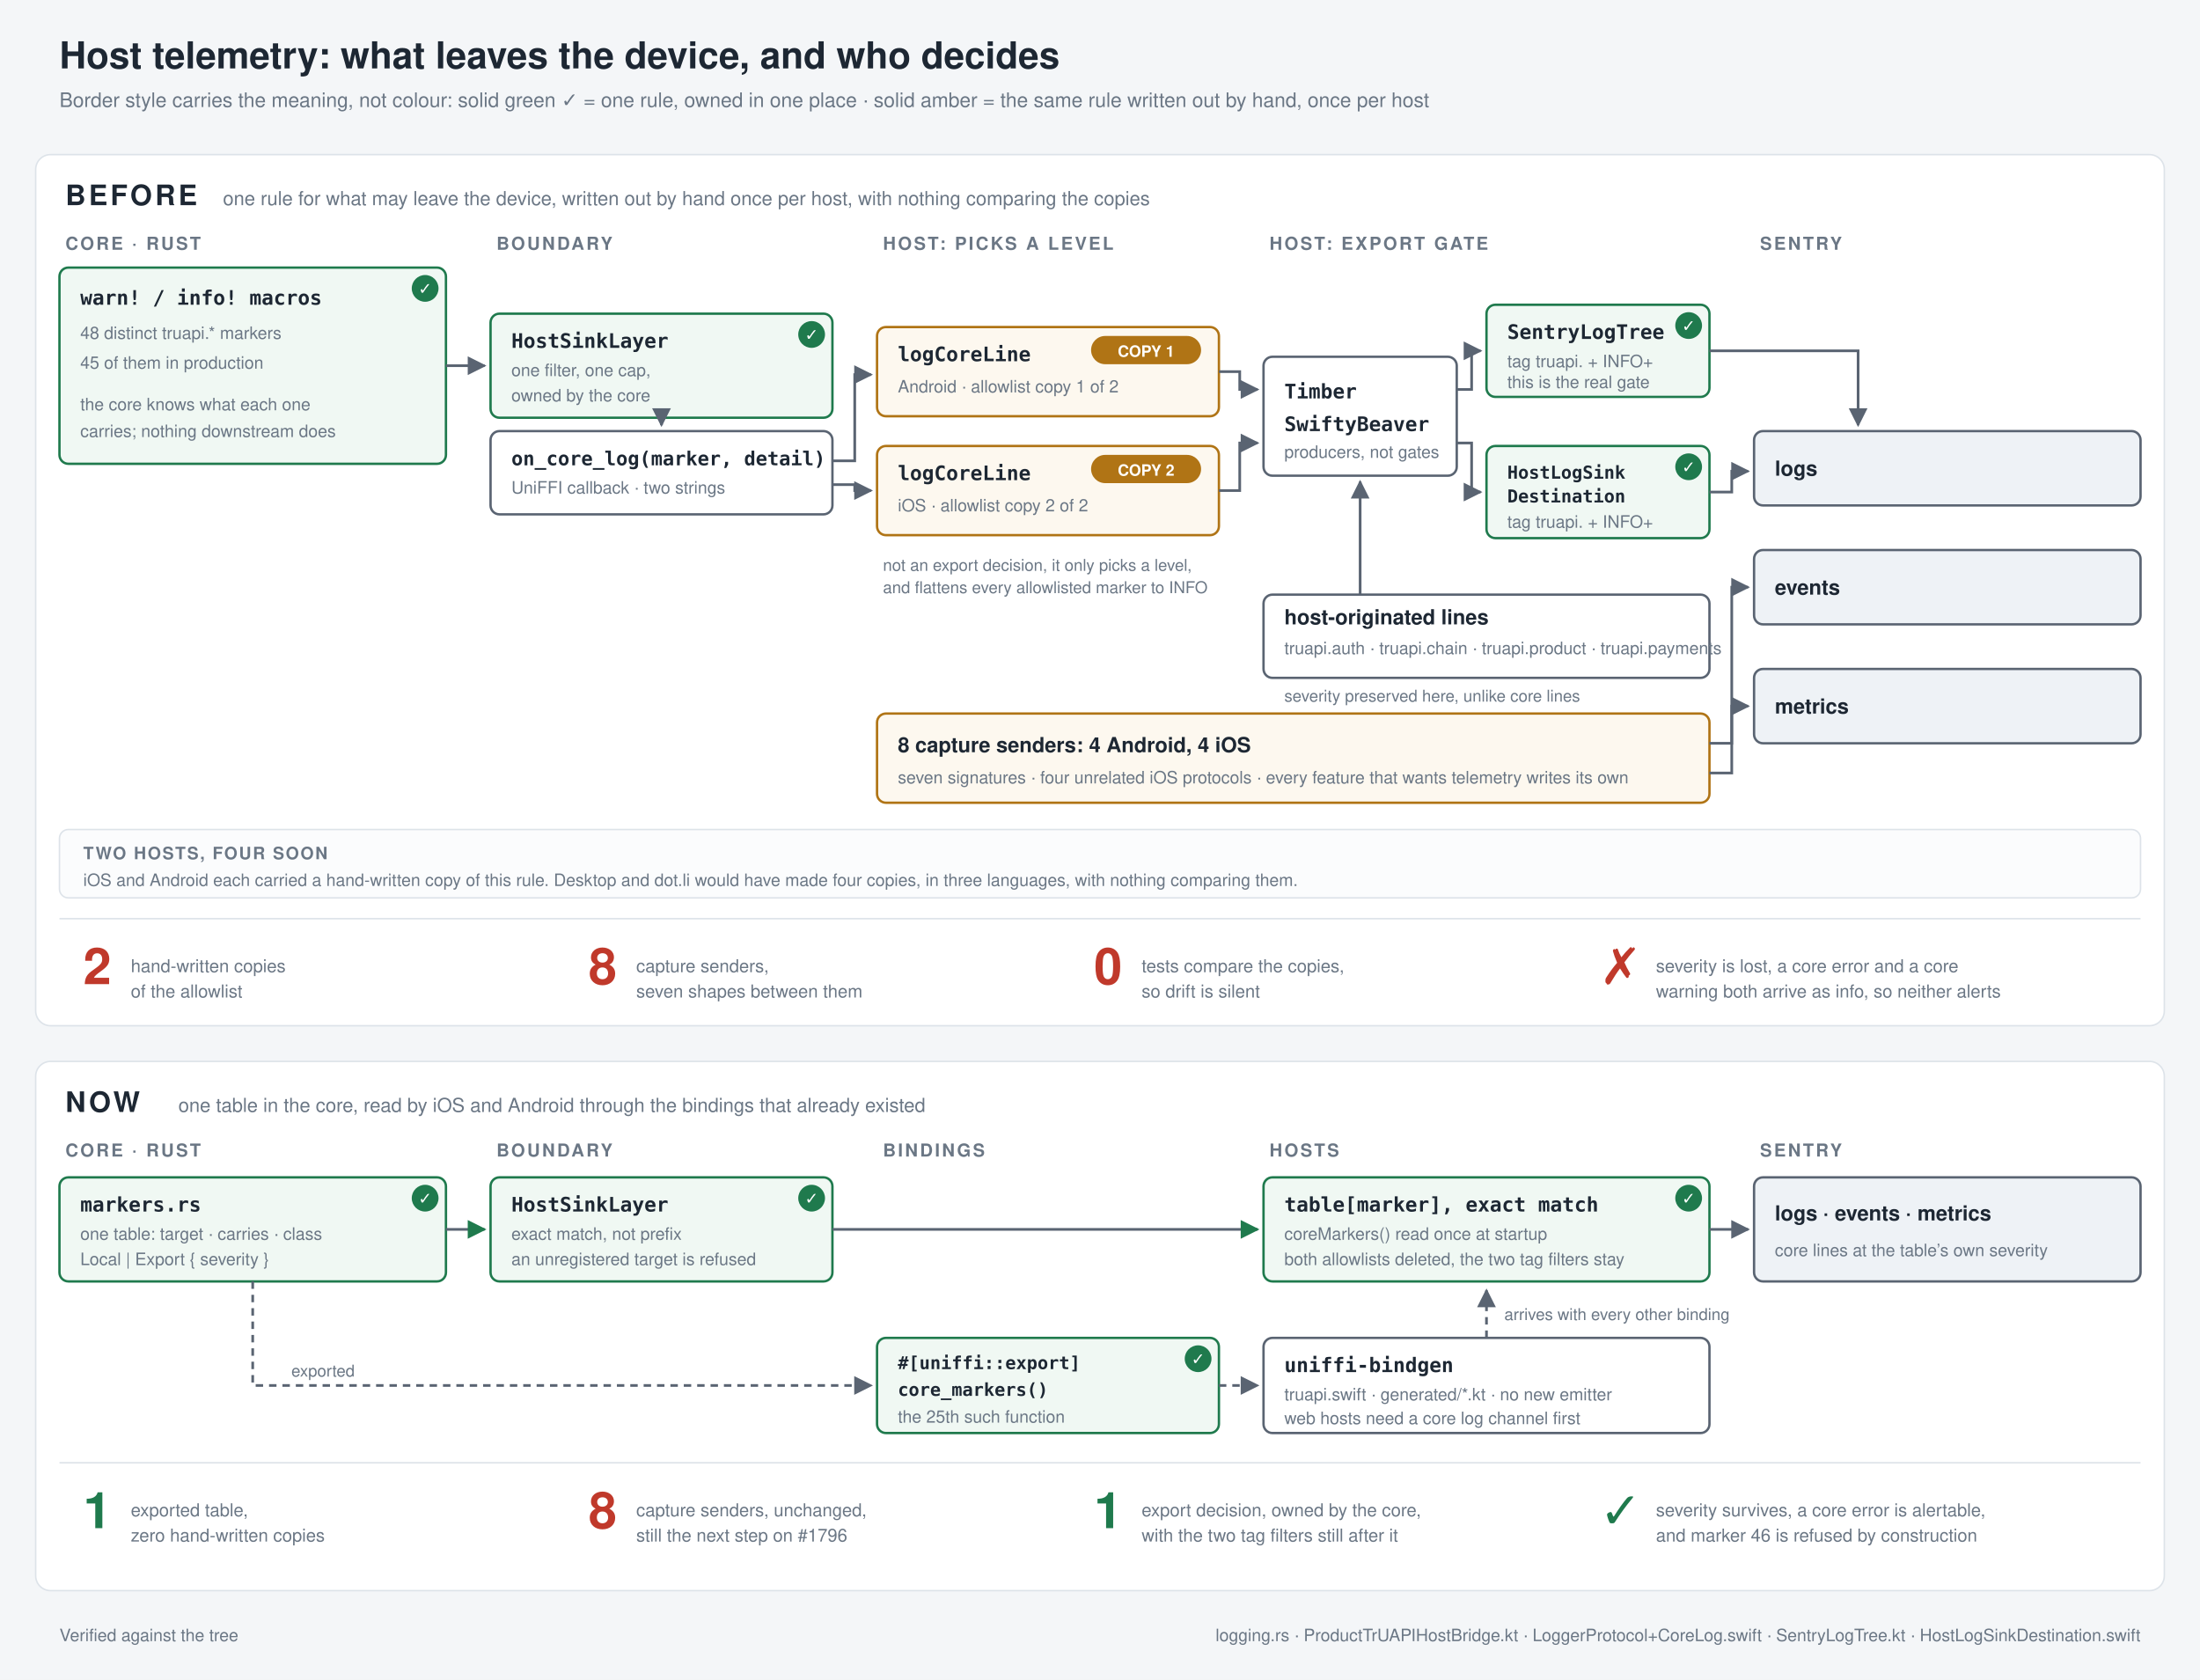
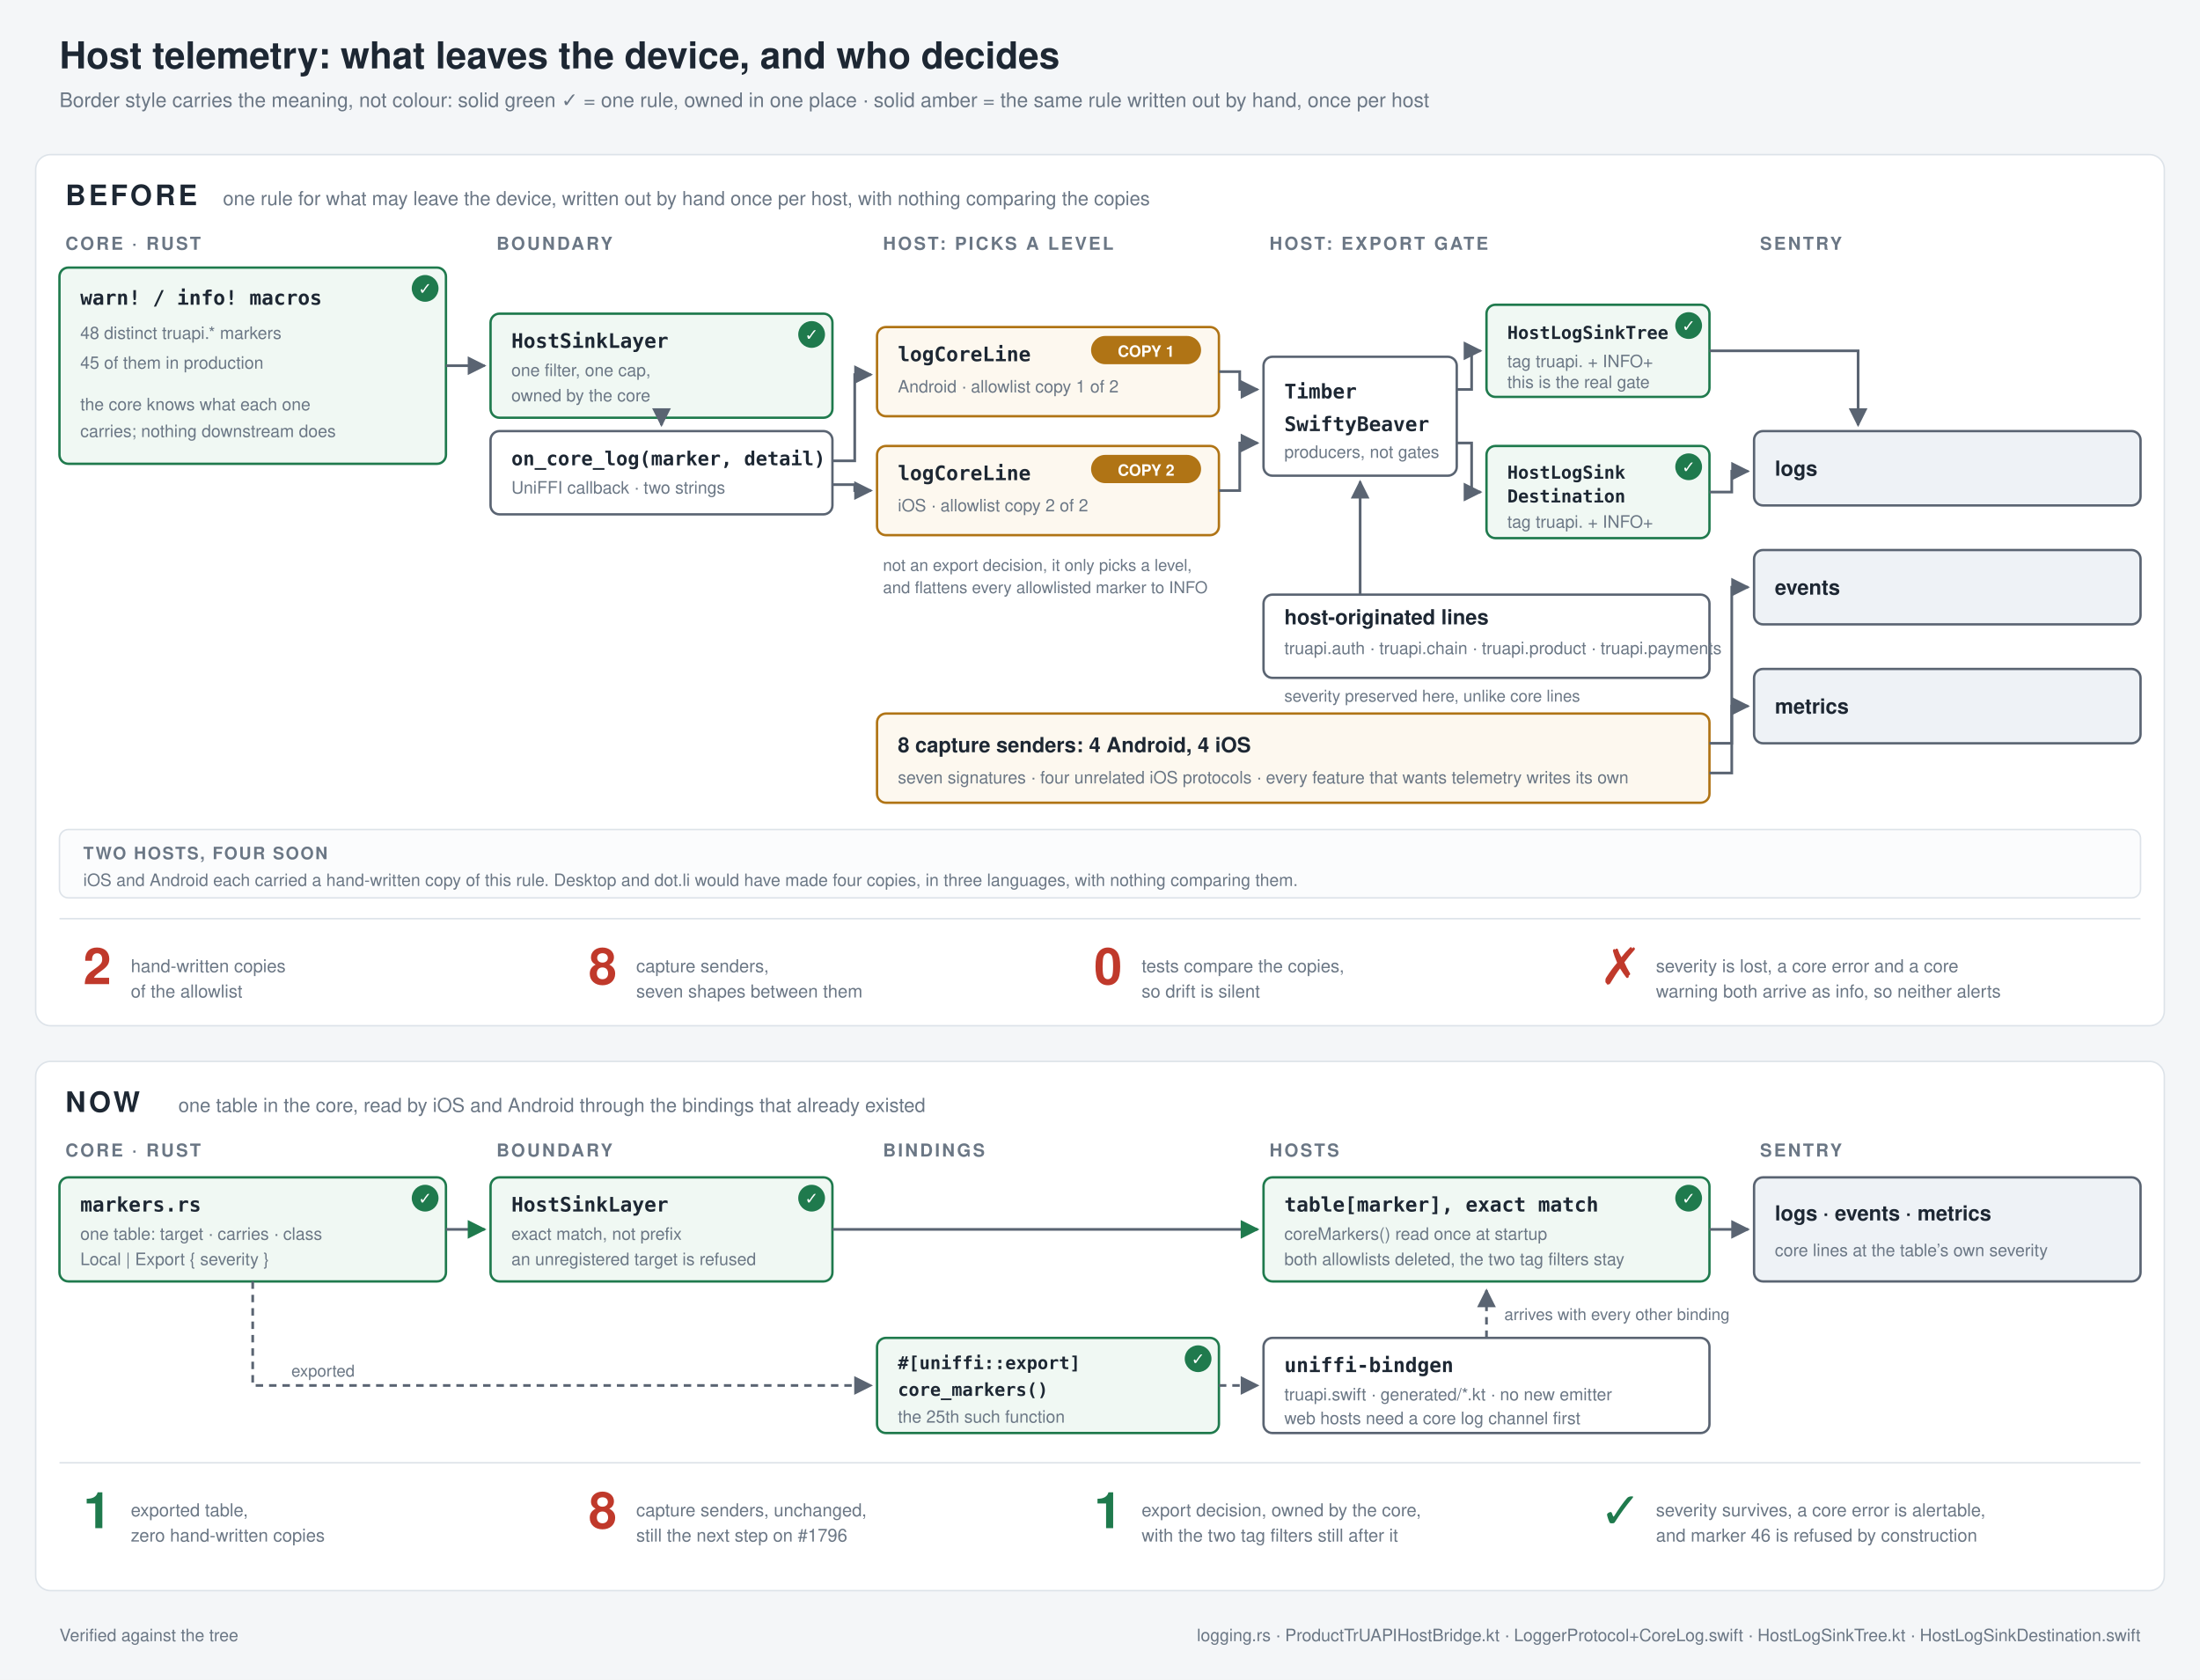
<svg xmlns="http://www.w3.org/2000/svg" viewBox="0 0 1480 1130" width="1480" height="1130" font-family="Helvetica Neue, Helvetica, Arial, sans-serif">
  <defs>
    <marker id="aGrey" viewBox="0 0 10 10" refX="9" refY="5" markerWidth="7" markerHeight="7" orient="auto-start-reverse">
      <path d="M0,0 L10,5 L0,10 z" fill="#5a6472" />
    </marker>
    <marker id="aRed" viewBox="0 0 10 10" refX="9" refY="5" markerWidth="7" markerHeight="7" orient="auto-start-reverse">
      <path d="M0,0 L10,5 L0,10 z" fill="#c0392b" />
    </marker>
    <marker id="aGreen" viewBox="0 0 10 10" refX="9" refY="5" markerWidth="7" markerHeight="7" orient="auto-start-reverse">
      <path d="M0,0 L10,5 L0,10 z" fill="#1f7a4d" />
    </marker>
    <style>
      .t     { fill:#1d2733; font-size:14px; }
      .tb    { fill:#1d2733; font-size:14px; font-weight:600; }
      .mono  { font-family:"SF Mono", Menlo, Consolas, monospace; fill:#1d2733; font-size:13px; }
      .monob { font-family:"SF Mono", Menlo, Consolas, monospace; fill:#1d2733; font-size:13.5px; font-weight:600; }
      .sub   { fill:#6b7785; font-size:11.5px; }
      .lane  { fill:#6b7785; font-size:12px; font-weight:700; letter-spacing:1.4px; }
      .ptitle{ fill:#1d2733; font-size:19px; font-weight:700; letter-spacing:2px; }
      .numl  { fill:#6b7785; font-size:12px; }
      .numg  { fill:#1f7a4d; font-size:34px; font-weight:700; }
      .numr  { fill:#c0392b; font-size:34px; font-weight:700; }
      .flow  { fill:none; stroke:#5a6472; stroke-width:1.8; }
      .build { fill:none; stroke:#5a6472; stroke-width:1.8; stroke-dasharray:5 4; }
      .elab  { fill:#6b7785; font-size:11px; }
    </style>
  </defs>
  <rect width="1480" height="1130" fill="#f4f6f8" />
  <text x="40" y="46" class="t" style="font-size:25px;font-weight:700">Host telemetry: what leaves the device, and who decides</text>
  <text x="40" y="72" class="sub" style="font-size:13.5px">Border style carries the meaning, not colour: solid green ✓ = one rule, owned in one place · solid amber = the same rule written out by hand, once per host</text>
  <rect x="24" y="104" width="1432" height="586" rx="10" fill="#ffffff" stroke="#dde3e9" />
  <text x="44" y="138" class="ptitle">BEFORE</text>
  <text x="150" y="138" class="sub" style="font-size:13px">one rule for what may leave the device, written out by hand once per host, with nothing comparing the copies</text>
  <text x="44" y="168" class="lane">CORE · RUST</text>
  <text x="334" y="168" class="lane">BOUNDARY</text>
  <text x="594" y="168" class="lane">HOST: PICKS A LEVEL</text>
  <text x="854" y="168" class="lane">HOST: EXPORT GATE</text>
  <text x="1184" y="168" class="lane">SENTRY</text>
  <rect x="40" y="180" width="260" height="132" rx="6" fill="#f0f8f3" stroke="#1f7a4d" stroke-width="1.6" />
  <circle cx="286" cy="194" r="9" fill="#1f7a4d" />
  <text x="286" y="198" text-anchor="middle" fill="#fff" font-size="11" font-weight="700">✓</text>
  <text x="54" y="205" class="monob">warn! / info! macros</text>
  <text x="54" y="228" class="sub">48 distinct truapi.* markers</text>
  <text x="54" y="248" class="sub">45 of them in production</text>
  <text x="54" y="276" class="sub">the core knows what each one</text>
  <text x="54" y="294" class="sub">carries; nothing downstream does</text>
  <rect x="330" y="211" width="230" height="70" rx="6" fill="#f0f8f3" stroke="#1f7a4d" stroke-width="1.6" />
  <circle cx="546" cy="225" r="9" fill="#1f7a4d" />
  <text x="546" y="229" text-anchor="middle" fill="#fff" font-size="11" font-weight="700">✓</text>
  <text x="344" y="234" class="monob">HostSinkLayer</text>
  <text x="344" y="253" class="sub">one filter, one cap,</text>
  <text x="344" y="270" class="sub">owned by the core</text>
  <rect x="330" y="290" width="230" height="56" rx="6" fill="#ffffff" stroke="#5a6472" stroke-width="1.6" />
  <text x="344" y="313" class="mono" style="font-weight:600">on_core_log(marker, detail)</text>
  <text x="344" y="332" class="sub">UniFFI callback · two strings</text>
  <rect x="590" y="220" width="230" height="60" rx="6" fill="#fdf8ef" stroke="#b07415" stroke-width="1.6" />
  <text x="604" y="243" class="monob">logCoreLine</text>
  <text x="604" y="264" class="sub">Android · allowlist copy 1 of 2</text>
  <rect x="734" y="226" width="74" height="19" rx="9.5" fill="#b07415" />
  <text x="771" y="240" text-anchor="middle" fill="#fff" font-size="10.5" font-weight="700">COPY 1</text>
  <rect x="590" y="300" width="230" height="60" rx="6" fill="#fdf8ef" stroke="#b07415" stroke-width="1.6" />
  <text x="604" y="323" class="monob">logCoreLine</text>
  <text x="604" y="344" class="sub">iOS · allowlist copy 2 of 2</text>
  <rect x="734" y="306" width="74" height="19" rx="9.5" fill="#b07415" />
  <text x="771" y="320" text-anchor="middle" fill="#fff" font-size="10.5" font-weight="700">COPY 2</text>
  <text x="594" y="384" class="elab">not an export decision, it only picks a level,</text>
  <text x="594" y="399" class="elab">and flattens every allowlisted marker to INFO</text>
  <rect x="850" y="240" width="130" height="80" rx="6" fill="#ffffff" stroke="#5a6472" stroke-width="1.6" />
  <text x="864" y="268" class="monob">Timber</text>
  <text x="864" y="290" class="monob">SwiftyBeaver</text>
  <text x="864" y="308" class="sub">producers, not gates</text>
  <rect x="1000" y="205" width="150" height="62" rx="6" fill="#f0f8f3" stroke="#1f7a4d" stroke-width="1.6" />
  <circle cx="1136" cy="219" r="9" fill="#1f7a4d" />
  <text x="1136" y="223" text-anchor="middle" fill="#fff" font-size="11" font-weight="700">✓</text>
-   <text x="1014" y="228" class="monob">SentryLogTree</text>
+   <text x="1014" y="228" class="mono" style="font-size:12px;font-weight:600">HostLogSinkTree</text>
  <text x="1014" y="247" class="sub">tag truapi. + INFO+</text>
  <text x="1014" y="261" class="sub">this is the real gate</text>
  <rect x="1000" y="300" width="150" height="62" rx="6" fill="#f0f8f3" stroke="#1f7a4d" stroke-width="1.6" />
  <circle cx="1136" cy="314" r="9" fill="#1f7a4d" />
  <text x="1136" y="318" text-anchor="middle" fill="#fff" font-size="11" font-weight="700">✓</text>
  <text x="1014" y="322" class="mono" style="font-size:12px;font-weight:600">HostLogSink</text>
  <text x="1014" y="338" class="mono" style="font-size:12px;font-weight:600">Destination</text>
  <text x="1014" y="355" class="sub">tag truapi. + INFO+</text>
  <rect x="850" y="400" width="300" height="56" rx="6" fill="#ffffff" stroke="#5a6472" stroke-width="1.6" />
  <text x="864" y="420" class="tb">host-originated lines</text>
  <text x="864" y="440" class="sub">truapi.auth · truapi.chain · truapi.product · truapi.payments</text>
  <text x="864" y="472" class="elab">severity preserved here, unlike core lines</text>
  <rect x="590" y="480" width="560" height="60" rx="6" fill="#fdf8ef" stroke="#b07415" stroke-width="1.6" />
  <text x="604" y="506" class="tb">8 capture senders: 4 Android, 4 iOS</text>
  <text x="604" y="527" class="sub">seven signatures · four unrelated iOS protocols · every feature that wants telemetry writes its own</text>
  <rect x="1180" y="290" width="260" height="50" rx="6" fill="#eef2f6" stroke="#5a6472" stroke-width="1.6" />
  <text x="1194" y="320" class="tb">logs</text>
  <rect x="1180" y="370" width="260" height="50" rx="6" fill="#eef2f6" stroke="#5a6472" stroke-width="1.6" />
  <text x="1194" y="400" class="tb">events</text>
  <rect x="1180" y="450" width="260" height="50" rx="6" fill="#eef2f6" stroke="#5a6472" stroke-width="1.6" />
  <text x="1194" y="480" class="tb">metrics</text>
  <path class="flow" d="M300,246 H326" marker-end="url(#aGrey)" />
  <path class="flow" d="M445,281 V286" marker-end="url(#aGrey)" />
  <path class="flow" d="M560,310 H575 V252 H586" marker-end="url(#aGrey)" />
  <path class="flow" d="M560,326 H575 V330 H586" marker-end="url(#aGrey)" />
  <path class="flow" d="M820,250 H834 V262 H846" marker-end="url(#aGrey)" />
  <path class="flow" d="M820,330 H834 V298 H846" marker-end="url(#aGrey)" />
  <path class="flow" d="M980,262 H990 V236 H996" marker-end="url(#aGrey)" />
  <path class="flow" d="M980,298 H990 V331 H996" marker-end="url(#aGrey)" />
  <path class="flow" d="M915,400 V324" marker-end="url(#aGrey)" />
  <path class="flow" d="M1150,236 H1250 V286" marker-end="url(#aGrey)" />
  <path class="flow" d="M1150,331 H1165 V317 H1176" marker-end="url(#aGrey)" />
  <path class="flow" d="M1150,500 H1165 V395 H1176" marker-end="url(#aGrey)" />
  <path class="flow" d="M1150,520 H1165 V475 H1176" marker-end="url(#aGrey)" />
  <rect x="40" y="558" width="1400" height="46" rx="6" fill="#fbfcfd" stroke="#dde3e9" />
  <text x="56" y="578" class="sub" style="font-weight:700;letter-spacing:1px">TWO HOSTS, FOUR SOON</text>
  <text x="56" y="596" class="sub">iOS and Android each carried a hand-written copy of this rule. Desktop and dot.li would have made four copies, in three languages, with nothing comparing them.</text>
  <line x1="40" y1="618" x2="1440" y2="618" stroke="#dde3e9" />
  <text x="56" y="662" class="numr">2</text>
  <text x="88" y="654" class="numl">hand-written copies</text>
  <text x="88" y="671" class="numl">of the allowlist</text>
  <text x="396" y="662" class="numr">8</text>
  <text x="428" y="654" class="numl">capture senders,</text>
  <text x="428" y="671" class="numl">seven shapes between them</text>
  <text x="736" y="662" class="numr">0</text>
  <text x="768" y="654" class="numl">tests compare the copies,</text>
  <text x="768" y="671" class="numl">so drift is silent</text>
  <text x="1076" y="662" class="numr">✗</text>
  <text x="1114" y="654" class="numl">severity is lost, a core error and a core</text>
  <text x="1114" y="671" class="numl">warning both arrive as info, so neither alerts</text>
  <rect x="24" y="714" width="1432" height="356" rx="10" fill="#ffffff" stroke="#dde3e9" />
  <text x="44" y="748" class="ptitle">NOW</text>
  <text x="120" y="748" class="sub" style="font-size:13px">one table in the core, read by iOS and Android through the bindings that already existed</text>
  <text x="44" y="778" class="lane">CORE · RUST</text>
  <text x="334" y="778" class="lane">BOUNDARY</text>
  <text x="594" y="778" class="lane">BINDINGS</text>
  <text x="854" y="778" class="lane">HOSTS</text>
  <text x="1184" y="778" class="lane">SENTRY</text>
  <rect x="40" y="792" width="260" height="70" rx="6" fill="#f0f8f3" stroke="#1f7a4d" stroke-width="1.6" />
  <circle cx="286" cy="806" r="9" fill="#1f7a4d" />
  <text x="286" y="810" text-anchor="middle" fill="#fff" font-size="11" font-weight="700">✓</text>
  <text x="54" y="815" class="monob">markers.rs</text>
  <text x="54" y="834" class="sub">one table: target · carries · class</text>
  <text x="54" y="851" class="sub">Local | Export { severity }</text>
  <rect x="330" y="792" width="230" height="70" rx="6" fill="#f0f8f3" stroke="#1f7a4d" stroke-width="1.6" />
  <circle cx="546" cy="806" r="9" fill="#1f7a4d" />
  <text x="546" y="810" text-anchor="middle" fill="#fff" font-size="11" font-weight="700">✓</text>
  <text x="344" y="815" class="monob">HostSinkLayer</text>
  <text x="344" y="834" class="sub">exact match, not prefix</text>
  <text x="344" y="851" class="sub">an unregistered target is refused</text>
  <rect x="850" y="792" width="300" height="70" rx="6" fill="#f0f8f3" stroke="#1f7a4d" stroke-width="1.6" />
  <circle cx="1136" cy="806" r="9" fill="#1f7a4d" />
  <text x="1136" y="810" text-anchor="middle" fill="#fff" font-size="11" font-weight="700">✓</text>
  <text x="864" y="815" class="monob">table[marker], exact match</text>
  <text x="864" y="834" class="sub">coreMarkers() read once at startup</text>
  <text x="864" y="851" class="sub">both allowlists deleted, the two tag filters stay</text>
  <text x="1012" y="888" class="elab">arrives with every other binding</text>
  <rect x="1180" y="792" width="260" height="70" rx="6" fill="#eef2f6" stroke="#5a6472" stroke-width="1.6" />
  <text x="1194" y="821" class="tb">logs · events · metrics</text>
  <text x="1194" y="845" class="sub">core lines at the table’s own severity</text>
  <rect x="590" y="900" width="230" height="64" rx="6" fill="#f0f8f3" stroke="#1f7a4d" stroke-width="1.6" />
  <circle cx="806" cy="914" r="9" fill="#1f7a4d" />
  <text x="806" y="918" text-anchor="middle" fill="#fff" font-size="11" font-weight="700">✓</text>
  <text x="604" y="921" class="mono" style="font-size:12px;font-weight:600">#[uniffi::export]</text>
  <text x="604" y="939" class="mono" style="font-size:12px;font-weight:600">core_markers()</text>
  <text x="604" y="957" class="sub">the 25th such function</text>
  <rect x="850" y="900" width="300" height="64" rx="6" fill="#ffffff" stroke="#5a6472" stroke-width="1.6" />
  <text x="864" y="923" class="monob">uniffi-bindgen</text>
  <text x="864" y="942" class="sub">truapi.swift · generated/*.kt · no new emitter</text>
  <text x="864" y="958" class="sub">web hosts need a core log channel first</text>
  <path class="flow" d="M300,827 H326" stroke="#1f7a4d" marker-end="url(#aGreen)" />
  <path class="flow" d="M560,827 H846" stroke="#1f7a4d" marker-end="url(#aGreen)" />
  <path class="flow" d="M1150,827 H1176" marker-end="url(#aGrey)" />
  <path class="build" d="M170,862 V932 H586" marker-end="url(#aGrey)" />
  <text x="196" y="926" class="elab">exported</text>
  <path class="build" d="M820,932 H846" marker-end="url(#aGrey)" />
  <path class="build" d="M1000,900 V868" marker-end="url(#aGrey)" />
  <line x1="40" y1="984" x2="1440" y2="984" stroke="#dde3e9" />
  <text x="56" y="1028" class="numg">1</text>
  <text x="88" y="1020" class="numl">exported table,</text>
  <text x="88" y="1037" class="numl">zero hand-written copies</text>
  <text x="396" y="1028" class="numr">8</text>
  <text x="428" y="1020" class="numl">capture senders, unchanged,</text>
  <text x="428" y="1037" class="numl">still the next step on #1796</text>
  <text x="736" y="1028" class="numg">1</text>
  <text x="768" y="1020" class="numl">export decision, owned by the core,</text>
  <text x="768" y="1037" class="numl">with the two tag filters still after it</text>
  <text x="1076" y="1028" class="numg">✓</text>
  <text x="1114" y="1020" class="numl">severity survives, a core error is alertable,</text>
  <text x="1114" y="1037" class="numl">and marker 46 is refused by construction</text>
  <text x="40" y="1104" class="sub">Verified against the tree</text>
-   <text x="1440" y="1104" text-anchor="end" class="sub">logging.rs · ProductTrUAPIHostBridge.kt · LoggerProtocol+CoreLog.swift · SentryLogTree.kt · HostLogSinkDestination.swift</text>
+   <text x="1440" y="1104" text-anchor="end" class="sub">logging.rs · ProductTrUAPIHostBridge.kt · LoggerProtocol+CoreLog.swift · HostLogSinkTree.kt · HostLogSinkDestination.swift</text>
</svg>
